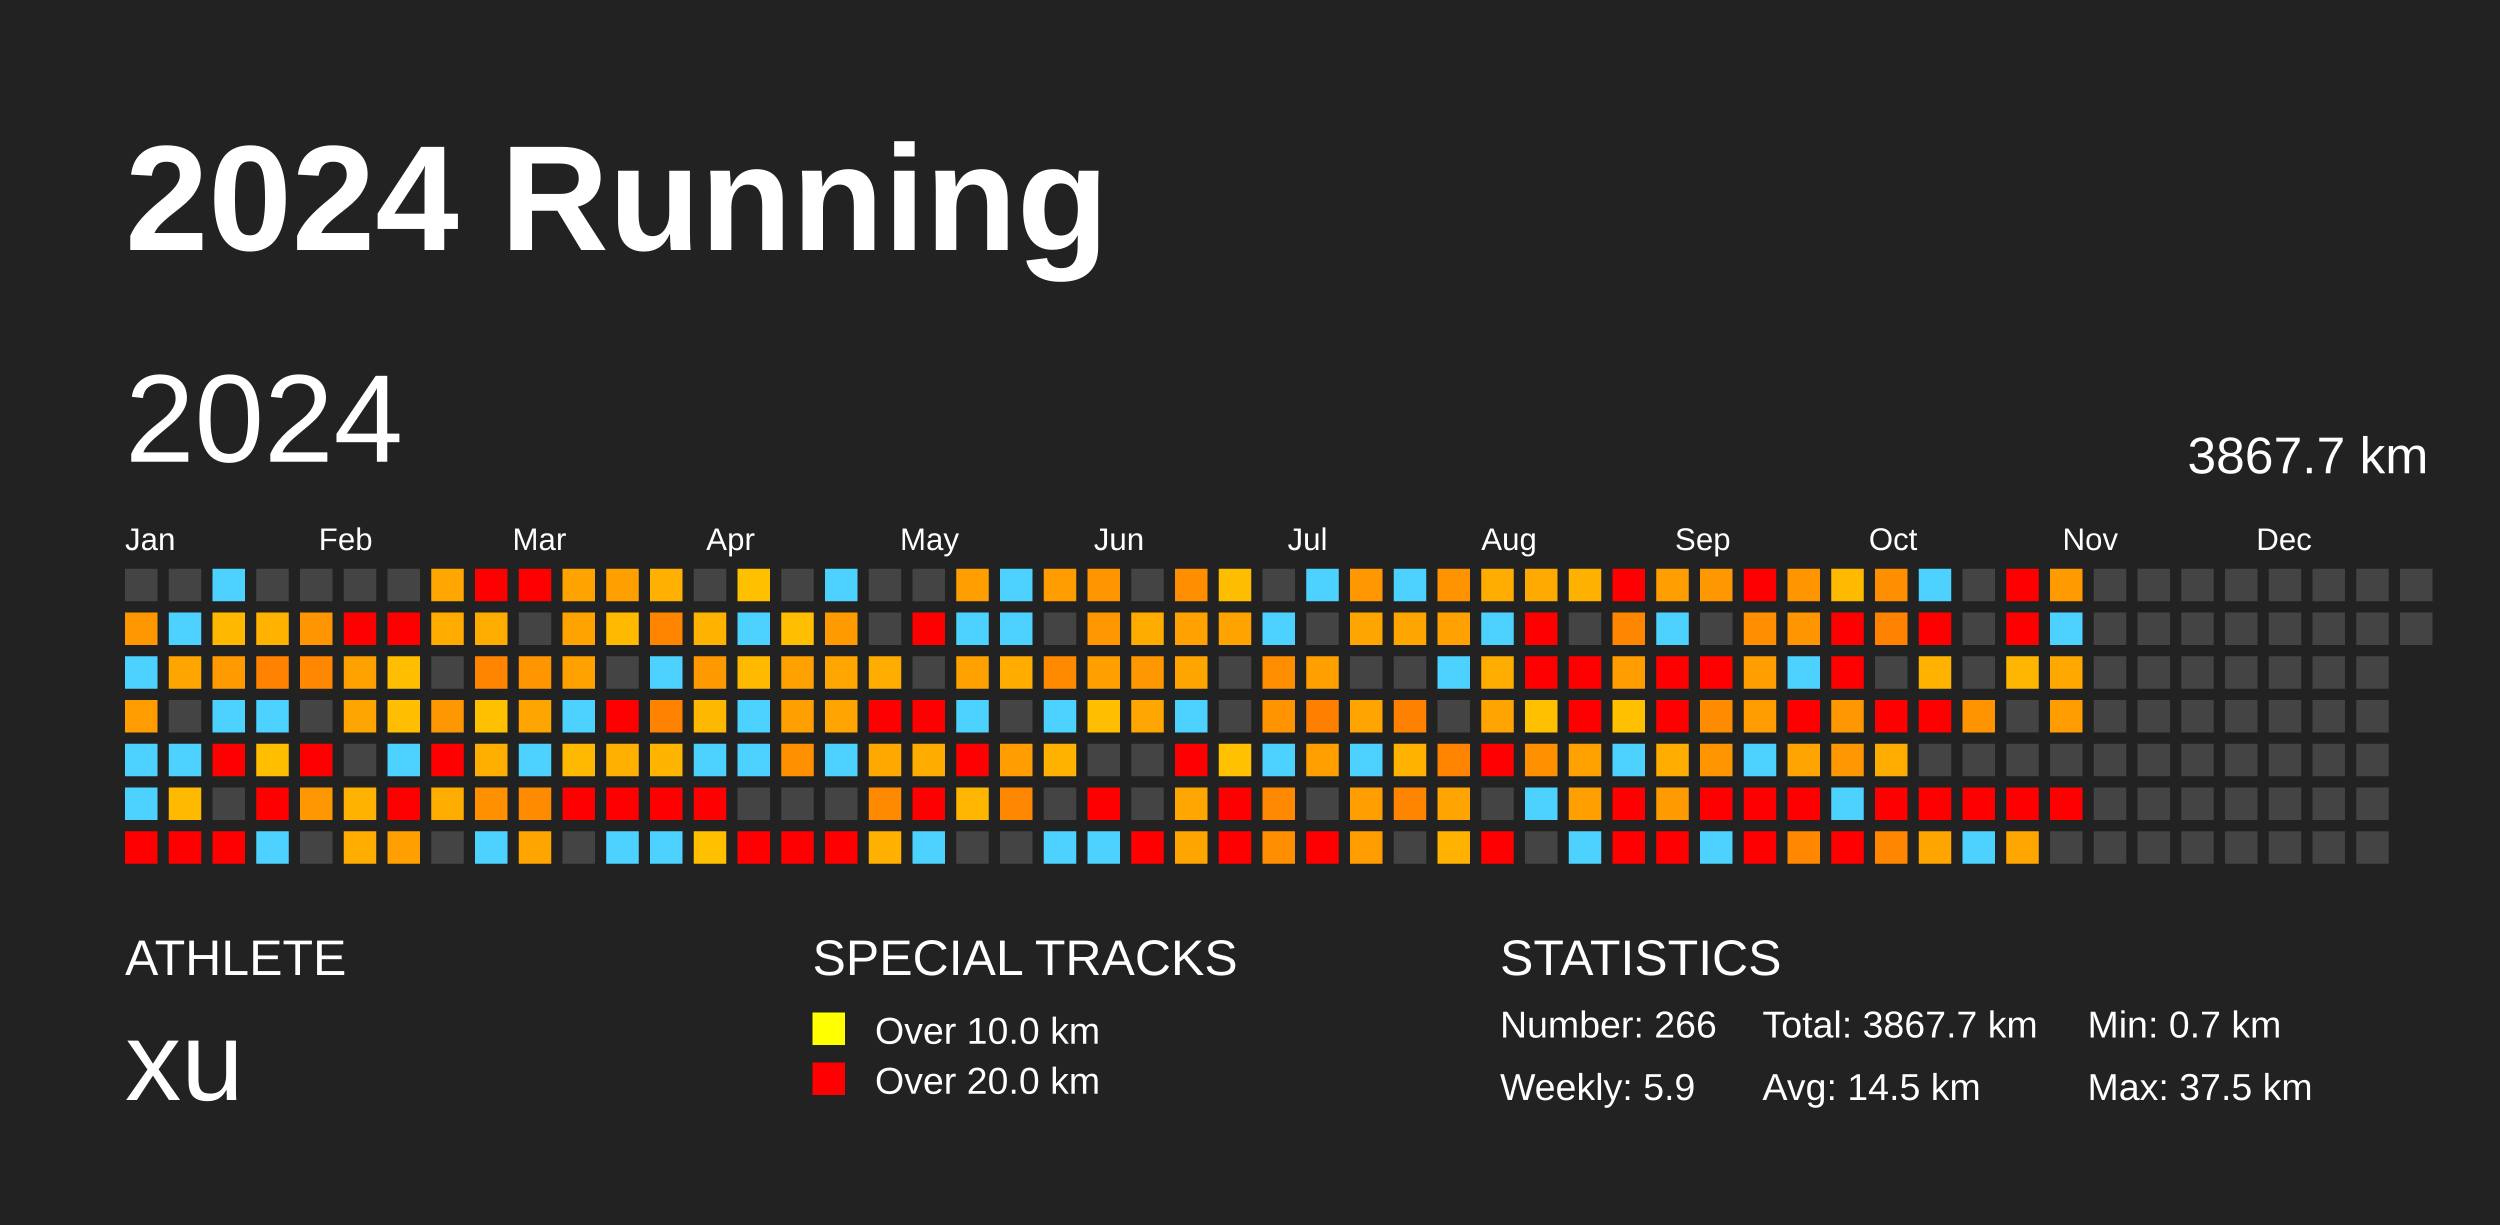
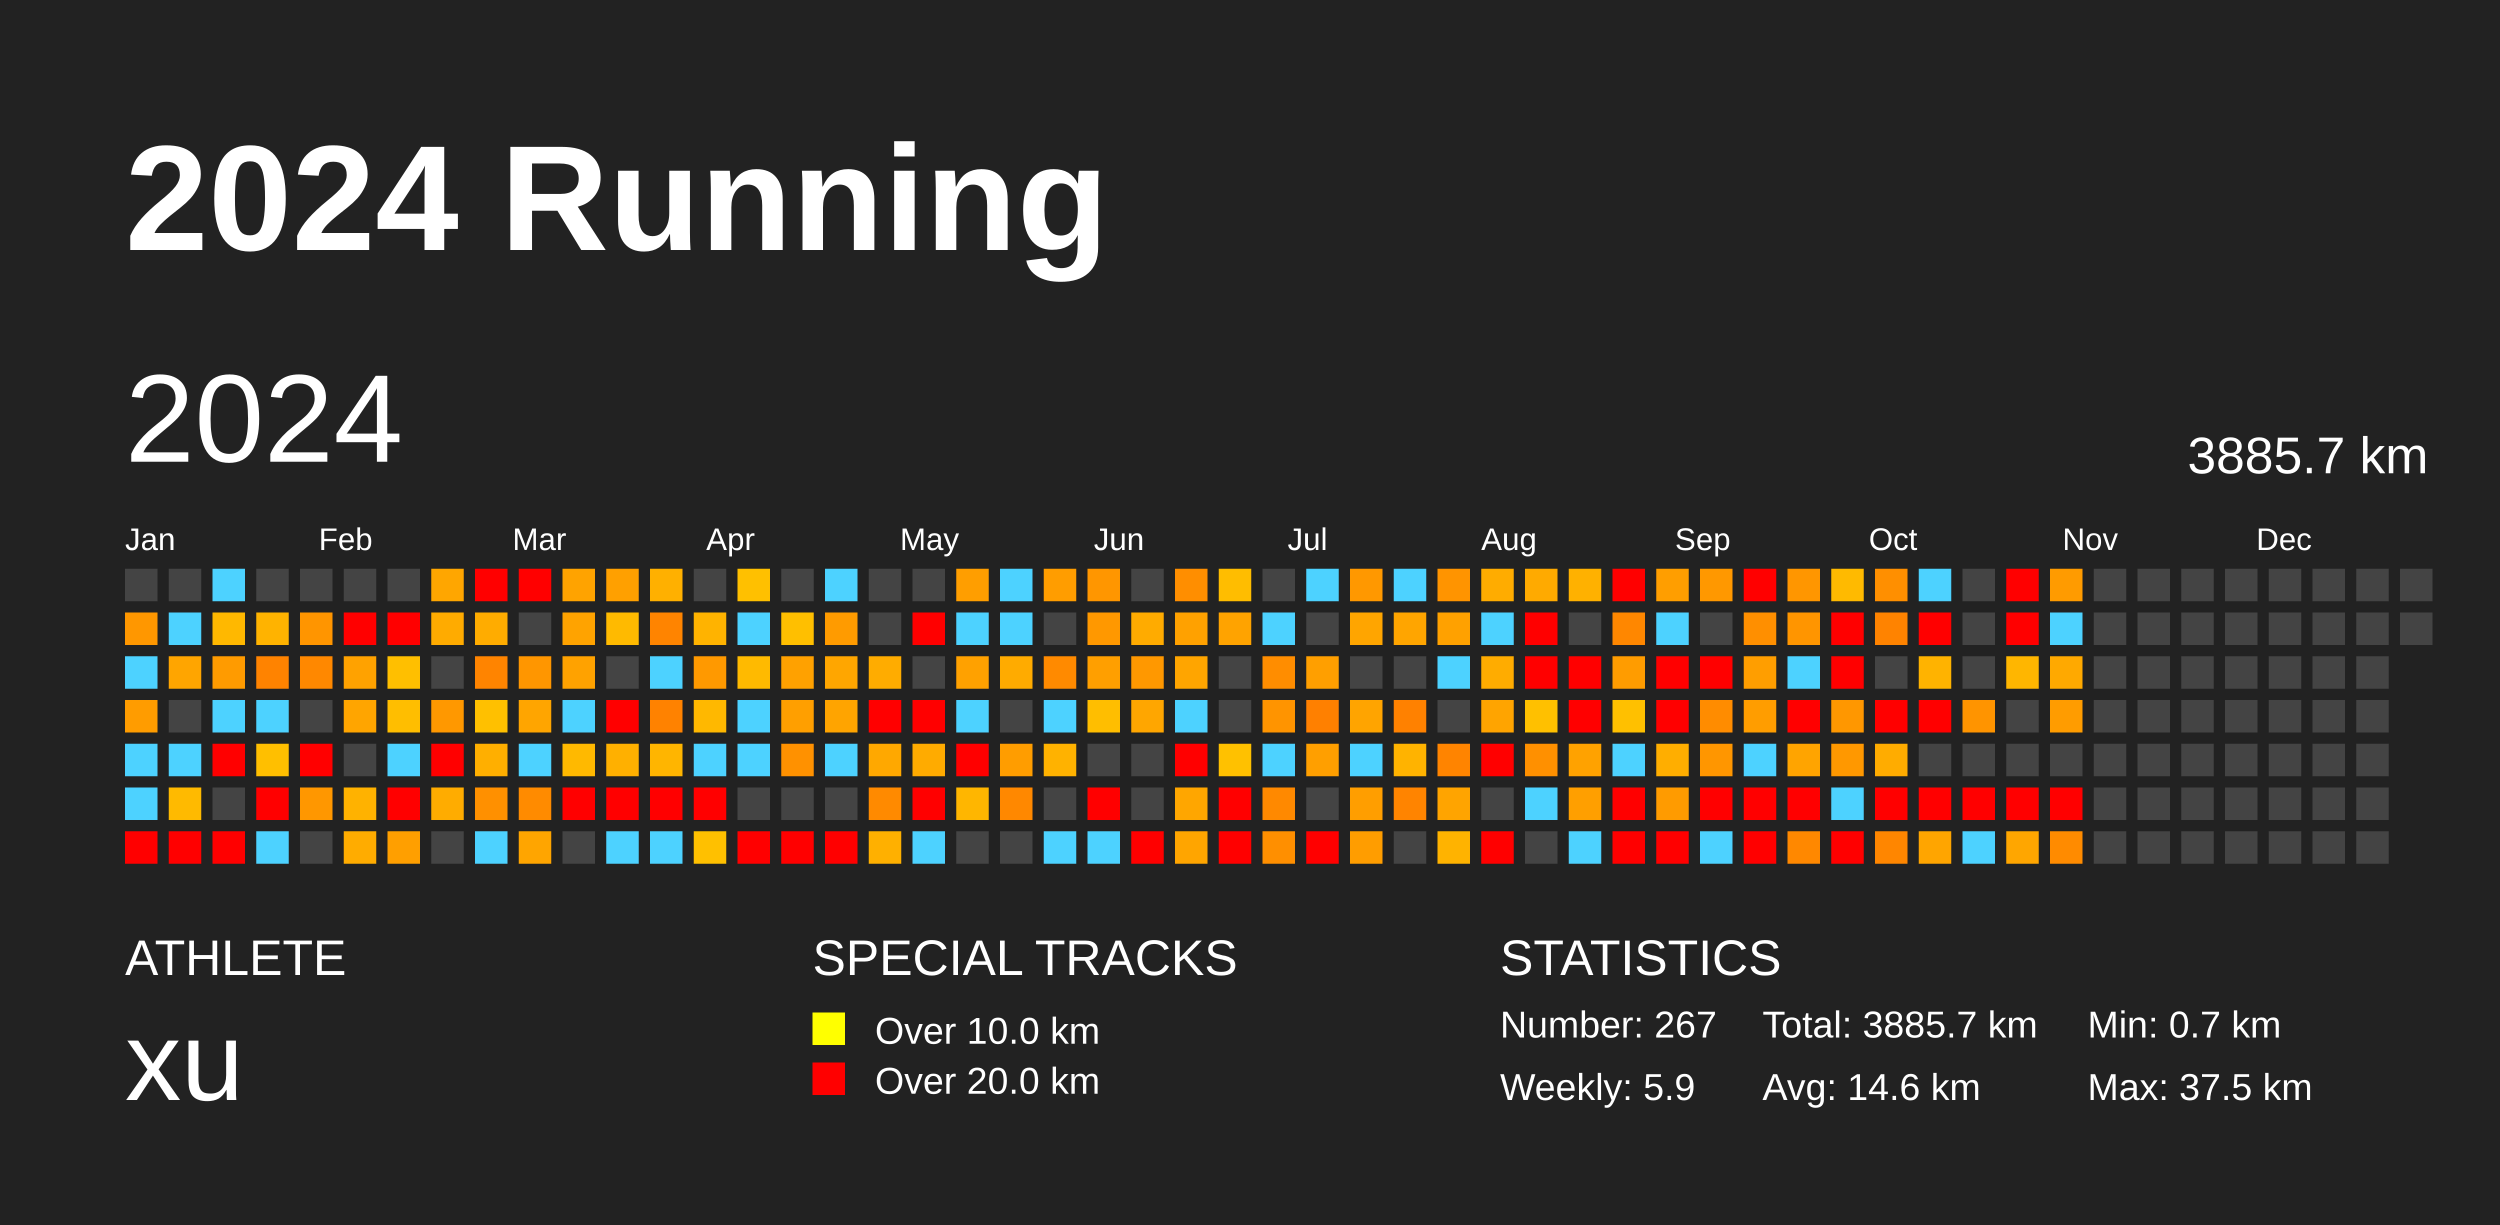
<svg xmlns="http://www.w3.org/2000/svg" baseProfile="full" height="98mm" version="1.1" viewBox="0,0,200,98" width="200mm">
  <defs />
  <rect fill="#222222" height="98" width="200" x="0" y="0" />
  <text fill="#FFFFFF" style="font-size:12px; font-family:Arial; font-weight:bold;" x="10" y="20">2024 Running</text>
  <text fill="#FFFFFF" style="font-size:4px; font-family:Arial" x="10" y="78">ATHLETE</text>
  <text fill="#FFFFFF" style="font-size:9px; font-family:Arial" x="10" y="88">xu</text>
  <text fill="#FFFFFF" style="font-size:4px; font-family:Arial" x="65" y="78">SPECIAL TRACKS</text>
  <rect fill="yellow" height="2.6" width="2.6" x="65" y="81" />
  <text fill="#FFFFFF" style="font-size:3px; font-family:Arial" x="70" y="83.5">Over 10.0 km</text>
  <rect fill="red" height="2.6" width="2.6" x="65" y="85" />
  <text fill="#FFFFFF" style="font-size:3px; font-family:Arial" x="70" y="87.5">Over 20.0 km</text>
  <text fill="#FFFFFF" style="font-size:4px; font-family:Arial" x="120" y="78">STATISTICS</text>
-   <text fill="#FFFFFF" style="font-size:3px; font-family:Arial" x="120" y="83">Number: 266</text>
+   <text fill="#FFFFFF" style="font-size:3px; font-family:Arial" x="120" y="83">Number: 267</text>
  <text fill="#FFFFFF" style="font-size:3px; font-family:Arial" x="120" y="88">Weekly: 5.9</text>
-   <text fill="#FFFFFF" style="font-size:3px; font-family:Arial" x="141" y="83">Total: 3867.7 km</text>
-   <text fill="#FFFFFF" style="font-size:3px; font-family:Arial" x="141" y="88">Avg: 14.5 km</text>
+   <text fill="#FFFFFF" style="font-size:3px; font-family:Arial" x="141" y="83">Total: 3885.7 km</text>
+   <text fill="#FFFFFF" style="font-size:3px; font-family:Arial" x="141" y="88">Avg: 14.6 km</text>
  <text fill="#FFFFFF" style="font-size:3px; font-family:Arial" x="167" y="83">Min: 0.7 km</text>
  <text fill="#FFFFFF" style="font-size:3px; font-family:Arial" x="167" y="88">Max: 37.5 km</text>
  <text dominant-baseline="hanging" fill="#FFFFFF" style="font-size:10.0px; font-family:Arial;" x="10" y="30">2024</text>
-   <text dominant-baseline="hanging" fill="#FFFFFF" style="font-size:4.125px; font-family:Arial;" x="175" y="35">3867.7 km</text>
+   <text dominant-baseline="hanging" fill="#FFFFFF" style="font-size:4.125px; font-family:Arial;" x="175" y="35">3885.7 km</text>
  <text fill="#FFFFFF" style="font-size:2.5px; font-family:Arial" x="10.0" y="44">Jan</text>
  <text fill="#FFFFFF" style="font-size:2.5px; font-family:Arial" x="25.5" y="44">Feb</text>
  <text fill="#FFFFFF" style="font-size:2.5px; font-family:Arial" x="41.0" y="44">Mar</text>
  <text fill="#FFFFFF" style="font-size:2.5px; font-family:Arial" x="56.5" y="44">Apr</text>
  <text fill="#FFFFFF" style="font-size:2.5px; font-family:Arial" x="72.0" y="44">May</text>
  <text fill="#FFFFFF" style="font-size:2.5px; font-family:Arial" x="87.5" y="44">Jun</text>
  <text fill="#FFFFFF" style="font-size:2.5px; font-family:Arial" x="103.0" y="44">Jul</text>
  <text fill="#FFFFFF" style="font-size:2.5px; font-family:Arial" x="118.5" y="44">Aug</text>
  <text fill="#FFFFFF" style="font-size:2.5px; font-family:Arial" x="134.0" y="44">Sep</text>
  <text fill="#FFFFFF" style="font-size:2.5px; font-family:Arial" x="149.5" y="44">Oct</text>
  <text fill="#FFFFFF" style="font-size:2.5px; font-family:Arial" x="165.0" y="44">Nov</text>
  <text fill="#FFFFFF" style="font-size:2.5px; font-family:Arial" x="180.5" y="44">Dec</text>
  <rect fill="#444444" height="2.6" width="2.6" x="10.0" y="45.5" />
  <rect fill="#ff9700" height="2.6" width="2.6" x="10.0" y="49.0" />
  <rect fill="#4dd2ff" height="2.6" width="2.6" x="10.0" y="52.5" />
  <rect fill="#ff9c00" height="2.6" width="2.6" x="10.0" y="56.0" />
  <rect fill="#4dd2ff" height="2.6" width="2.6" x="10.0" y="59.5" />
  <rect fill="#4dd2ff" height="2.6" width="2.6" x="10.0" y="63.0" />
  <rect fill="red" height="2.6" width="2.6" x="10.0" y="66.5" />
  <rect fill="#444444" height="2.6" width="2.6" x="13.5" y="45.5" />
  <rect fill="#4dd2ff" height="2.6" width="2.6" x="13.5" y="49.0" />
  <rect fill="#ffa500" height="2.6" width="2.6" x="13.5" y="52.5" />
  <rect fill="#444444" height="2.6" width="2.6" x="13.5" y="56.0" />
  <rect fill="#4dd2ff" height="2.6" width="2.6" x="13.5" y="59.5" />
  <rect fill="#ffba00" height="2.6" width="2.6" x="13.5" y="63.0" />
  <rect fill="red" height="2.6" width="2.6" x="13.5" y="66.5" />
  <rect fill="#4dd2ff" height="2.6" width="2.6" x="17.0" y="45.5" />
  <rect fill="#ffb800" height="2.6" width="2.6" x="17.0" y="49.0" />
  <rect fill="#ff9b00" height="2.6" width="2.6" x="17.0" y="52.5" />
  <rect fill="#4dd2ff" height="2.6" width="2.6" x="17.0" y="56.0" />
  <rect fill="red" height="2.6" width="2.6" x="17.0" y="59.5" />
  <rect fill="#444444" height="2.6" width="2.6" x="17.0" y="63.0" />
  <rect fill="red" height="2.6" width="2.6" x="17.0" y="66.5" />
  <rect fill="#444444" height="2.6" width="2.6" x="20.5" y="45.5" />
  <rect fill="#ffb300" height="2.6" width="2.6" x="20.5" y="49.0" />
  <rect fill="#ff8300" height="2.6" width="2.6" x="20.5" y="52.5" />
  <rect fill="#4dd2ff" height="2.6" width="2.6" x="20.5" y="56.0" />
  <rect fill="#ffbf00" height="2.6" width="2.6" x="20.5" y="59.5" />
  <rect fill="red" height="2.6" width="2.6" x="20.5" y="63.0" />
  <rect fill="#4dd2ff" height="2.6" width="2.6" x="20.5" y="66.5" />
  <rect fill="#444444" height="2.6" width="2.6" x="24.0" y="45.5" />
  <rect fill="#ff9500" height="2.6" width="2.6" x="24.0" y="49.0" />
  <rect fill="#ff8800" height="2.6" width="2.6" x="24.0" y="52.5" />
  <rect fill="#444444" height="2.6" width="2.6" x="24.0" y="56.0" />
  <rect fill="red" height="2.6" width="2.6" x="24.0" y="59.5" />
  <rect fill="#ff9700" height="2.6" width="2.6" x="24.0" y="63.0" />
  <rect fill="#444444" height="2.6" width="2.6" x="24.0" y="66.5" />
  <rect fill="#444444" height="2.6" width="2.6" x="27.5" y="45.5" />
  <rect fill="red" height="2.6" width="2.6" x="27.5" y="49.0" />
  <rect fill="#ffa200" height="2.6" width="2.6" x="27.5" y="52.5" />
  <rect fill="#ffa500" height="2.6" width="2.6" x="27.5" y="56.0" />
  <rect fill="#444444" height="2.6" width="2.6" x="27.5" y="59.5" />
  <rect fill="#ffb200" height="2.6" width="2.6" x="27.5" y="63.0" />
  <rect fill="#ffac00" height="2.6" width="2.6" x="27.5" y="66.5" />
  <rect fill="#444444" height="2.6" width="2.6" x="31.0" y="45.5" />
  <rect fill="red" height="2.6" width="2.6" x="31.0" y="49.0" />
  <rect fill="#ffbf00" height="2.6" width="2.6" x="31.0" y="52.5" />
  <rect fill="#ffbe00" height="2.6" width="2.6" x="31.0" y="56.0" />
  <rect fill="#4dd2ff" height="2.6" width="2.6" x="31.0" y="59.5" />
  <rect fill="red" height="2.6" width="2.6" x="31.0" y="63.0" />
  <rect fill="#ff9f00" height="2.6" width="2.6" x="31.0" y="66.5" />
  <rect fill="#ffa600" height="2.6" width="2.6" x="34.5" y="45.5" />
  <rect fill="#ffab00" height="2.6" width="2.6" x="34.5" y="49.0" />
  <rect fill="#444444" height="2.6" width="2.6" x="34.5" y="52.5" />
  <rect fill="#ff9800" height="2.6" width="2.6" x="34.5" y="56.0" />
  <rect fill="red" height="2.6" width="2.6" x="34.5" y="59.5" />
  <rect fill="#ffac00" height="2.6" width="2.6" x="34.5" y="63.0" />
  <rect fill="#444444" height="2.6" width="2.6" x="34.5" y="66.5" />
  <rect fill="red" height="2.6" width="2.6" x="38.0" y="45.5" />
  <rect fill="#ffac00" height="2.6" width="2.6" x="38.0" y="49.0" />
  <rect fill="#ff8400" height="2.6" width="2.6" x="38.0" y="52.5" />
  <rect fill="#ffc000" height="2.6" width="2.6" x="38.0" y="56.0" />
  <rect fill="#ffaf00" height="2.6" width="2.6" x="38.0" y="59.5" />
  <rect fill="#ff9000" height="2.6" width="2.6" x="38.0" y="63.0" />
  <rect fill="#4dd2ff" height="2.6" width="2.6" x="38.0" y="66.5" />
  <rect fill="red" height="2.6" width="2.6" x="41.5" y="45.5" />
  <rect fill="#444444" height="2.6" width="2.6" x="41.5" y="49.0" />
  <rect fill="#ff9600" height="2.6" width="2.6" x="41.5" y="52.5" />
  <rect fill="#ffa500" height="2.6" width="2.6" x="41.5" y="56.0" />
  <rect fill="#4dd2ff" height="2.6" width="2.6" x="41.5" y="59.5" />
  <rect fill="#ff8b00" height="2.6" width="2.6" x="41.5" y="63.0" />
  <rect fill="#ffa500" height="2.6" width="2.6" x="41.5" y="66.5" />
  <rect fill="#ffa300" height="2.6" width="2.6" x="45.0" y="45.5" />
  <rect fill="#ffa300" height="2.6" width="2.6" x="45.0" y="49.0" />
  <rect fill="#ffa200" height="2.6" width="2.6" x="45.0" y="52.5" />
  <rect fill="#4dd2ff" height="2.6" width="2.6" x="45.0" y="56.0" />
  <rect fill="#ffb900" height="2.6" width="2.6" x="45.0" y="59.5" />
  <rect fill="red" height="2.6" width="2.6" x="45.0" y="63.0" />
  <rect fill="#444444" height="2.6" width="2.6" x="45.0" y="66.5" />
  <rect fill="#ffa000" height="2.6" width="2.6" x="48.5" y="45.5" />
  <rect fill="#ffba00" height="2.6" width="2.6" x="48.5" y="49.0" />
  <rect fill="#444444" height="2.6" width="2.6" x="48.5" y="52.5" />
  <rect fill="red" height="2.6" width="2.6" x="48.5" y="56.0" />
  <rect fill="#ffb000" height="2.6" width="2.6" x="48.5" y="59.5" />
  <rect fill="red" height="2.6" width="2.6" x="48.5" y="63.0" />
  <rect fill="#4dd2ff" height="2.6" width="2.6" x="48.5" y="66.5" />
  <rect fill="#ffb000" height="2.6" width="2.6" x="52.0" y="45.5" />
  <rect fill="#ff8400" height="2.6" width="2.6" x="52.0" y="49.0" />
  <rect fill="#4dd2ff" height="2.6" width="2.6" x="52.0" y="52.5" />
  <rect fill="#ff8200" height="2.6" width="2.6" x="52.0" y="56.0" />
  <rect fill="#ffb500" height="2.6" width="2.6" x="52.0" y="59.5" />
  <rect fill="red" height="2.6" width="2.6" x="52.0" y="63.0" />
  <rect fill="#4dd2ff" height="2.6" width="2.6" x="52.0" y="66.5" />
  <rect fill="#444444" height="2.6" width="2.6" x="55.5" y="45.5" />
  <rect fill="#ffb300" height="2.6" width="2.6" x="55.5" y="49.0" />
  <rect fill="#ff9900" height="2.6" width="2.6" x="55.5" y="52.5" />
  <rect fill="#ffb800" height="2.6" width="2.6" x="55.5" y="56.0" />
  <rect fill="#4dd2ff" height="2.6" width="2.6" x="55.5" y="59.5" />
  <rect fill="red" height="2.6" width="2.6" x="55.5" y="63.0" />
  <rect fill="#ffc000" height="2.6" width="2.6" x="55.5" y="66.5" />
  <rect fill="#ffc000" height="2.6" width="2.6" x="59.0" y="45.5" />
  <rect fill="#4dd2ff" height="2.6" width="2.6" x="59.0" y="49.0" />
  <rect fill="#ffba00" height="2.6" width="2.6" x="59.0" y="52.5" />
  <rect fill="#4dd2ff" height="2.6" width="2.6" x="59.0" y="56.0" />
  <rect fill="#4dd2ff" height="2.6" width="2.6" x="59.0" y="59.5" />
  <rect fill="#444444" height="2.6" width="2.6" x="59.0" y="63.0" />
  <rect fill="red" height="2.6" width="2.6" x="59.0" y="66.5" />
  <rect fill="#444444" height="2.6" width="2.6" x="62.5" y="45.5" />
  <rect fill="#ffbf00" height="2.6" width="2.6" x="62.5" y="49.0" />
  <rect fill="#ffa100" height="2.6" width="2.6" x="62.5" y="52.5" />
  <rect fill="#ff9f00" height="2.6" width="2.6" x="62.5" y="56.0" />
  <rect fill="#ff9100" height="2.6" width="2.6" x="62.5" y="59.5" />
  <rect fill="#444444" height="2.6" width="2.6" x="62.5" y="63.0" />
  <rect fill="red" height="2.6" width="2.6" x="62.5" y="66.5" />
  <rect fill="#4dd2ff" height="2.6" width="2.6" x="66.0" y="45.5" />
  <rect fill="#ff9b00" height="2.6" width="2.6" x="66.0" y="49.0" />
  <rect fill="#ffa600" height="2.6" width="2.6" x="66.0" y="52.5" />
  <rect fill="#ffa400" height="2.6" width="2.6" x="66.0" y="56.0" />
  <rect fill="#4dd2ff" height="2.6" width="2.6" x="66.0" y="59.5" />
  <rect fill="#444444" height="2.6" width="2.6" x="66.0" y="63.0" />
  <rect fill="red" height="2.6" width="2.6" x="66.0" y="66.5" />
  <rect fill="#444444" height="2.6" width="2.6" x="69.5" y="45.5" />
  <rect fill="#444444" height="2.6" width="2.6" x="69.5" y="49.0" />
  <rect fill="#ffac00" height="2.6" width="2.6" x="69.5" y="52.5" />
  <rect fill="red" height="2.6" width="2.6" x="69.5" y="56.0" />
  <rect fill="#ffa800" height="2.6" width="2.6" x="69.5" y="59.5" />
  <rect fill="#ff8a00" height="2.6" width="2.6" x="69.5" y="63.0" />
  <rect fill="#ffb000" height="2.6" width="2.6" x="69.5" y="66.5" />
  <rect fill="#444444" height="2.6" width="2.6" x="73.0" y="45.5" />
  <rect fill="red" height="2.6" width="2.6" x="73.0" y="49.0" />
  <rect fill="#444444" height="2.6" width="2.6" x="73.0" y="52.5" />
  <rect fill="red" height="2.6" width="2.6" x="73.0" y="56.0" />
  <rect fill="#ffab00" height="2.6" width="2.6" x="73.0" y="59.5" />
  <rect fill="red" height="2.6" width="2.6" x="73.0" y="63.0" />
  <rect fill="#4dd2ff" height="2.6" width="2.6" x="73.0" y="66.5" />
  <rect fill="#ff9e00" height="2.6" width="2.6" x="76.5" y="45.5" />
  <rect fill="#4dd2ff" height="2.6" width="2.6" x="76.5" y="49.0" />
  <rect fill="#ffa100" height="2.6" width="2.6" x="76.5" y="52.5" />
  <rect fill="#4dd2ff" height="2.6" width="2.6" x="76.5" y="56.0" />
  <rect fill="red" height="2.6" width="2.6" x="76.5" y="59.5" />
  <rect fill="#ffb600" height="2.6" width="2.6" x="76.5" y="63.0" />
  <rect fill="#444444" height="2.6" width="2.6" x="76.5" y="66.5" />
  <rect fill="#4dd2ff" height="2.6" width="2.6" x="80.0" y="45.5" />
  <rect fill="#4dd2ff" height="2.6" width="2.6" x="80.0" y="49.0" />
  <rect fill="#ffab00" height="2.6" width="2.6" x="80.0" y="52.5" />
  <rect fill="#444444" height="2.6" width="2.6" x="80.0" y="56.0" />
  <rect fill="#ff9d00" height="2.6" width="2.6" x="80.0" y="59.5" />
  <rect fill="#ff8800" height="2.6" width="2.6" x="80.0" y="63.0" />
  <rect fill="#444444" height="2.6" width="2.6" x="80.0" y="66.5" />
  <rect fill="#ff9d00" height="2.6" width="2.6" x="83.5" y="45.5" />
  <rect fill="#444444" height="2.6" width="2.6" x="83.5" y="49.0" />
  <rect fill="#ff8a00" height="2.6" width="2.6" x="83.5" y="52.5" />
  <rect fill="#4dd2ff" height="2.6" width="2.6" x="83.5" y="56.0" />
  <rect fill="#ffb200" height="2.6" width="2.6" x="83.5" y="59.5" />
  <rect fill="#444444" height="2.6" width="2.6" x="83.5" y="63.0" />
  <rect fill="#4dd2ff" height="2.6" width="2.6" x="83.5" y="66.5" />
  <rect fill="#ff9600" height="2.6" width="2.6" x="87.0" y="45.5" />
  <rect fill="#ff9800" height="2.6" width="2.6" x="87.0" y="49.0" />
  <rect fill="#ff9f00" height="2.6" width="2.6" x="87.0" y="52.5" />
  <rect fill="#ffbe00" height="2.6" width="2.6" x="87.0" y="56.0" />
  <rect fill="#444444" height="2.6" width="2.6" x="87.0" y="59.5" />
  <rect fill="red" height="2.6" width="2.6" x="87.0" y="63.0" />
  <rect fill="#4dd2ff" height="2.6" width="2.6" x="87.0" y="66.5" />
  <rect fill="#444444" height="2.6" width="2.6" x="90.5" y="45.5" />
  <rect fill="#ffab00" height="2.6" width="2.6" x="90.5" y="49.0" />
  <rect fill="#ff9800" height="2.6" width="2.6" x="90.5" y="52.5" />
  <rect fill="#ffa600" height="2.6" width="2.6" x="90.5" y="56.0" />
  <rect fill="#444444" height="2.6" width="2.6" x="90.5" y="59.5" />
  <rect fill="#444444" height="2.6" width="2.6" x="90.5" y="63.0" />
  <rect fill="red" height="2.6" width="2.6" x="90.5" y="66.5" />
  <rect fill="#ff8e00" height="2.6" width="2.6" x="94.0" y="45.5" />
  <rect fill="#ffa100" height="2.6" width="2.6" x="94.0" y="49.0" />
  <rect fill="#ffa500" height="2.6" width="2.6" x="94.0" y="52.5" />
  <rect fill="#4dd2ff" height="2.6" width="2.6" x="94.0" y="56.0" />
  <rect fill="red" height="2.6" width="2.6" x="94.0" y="59.5" />
  <rect fill="#ffa600" height="2.6" width="2.6" x="94.0" y="63.0" />
  <rect fill="#ffa500" height="2.6" width="2.6" x="94.0" y="66.5" />
  <rect fill="#ffbd00" height="2.6" width="2.6" x="97.5" y="45.5" />
  <rect fill="#ffa300" height="2.6" width="2.6" x="97.5" y="49.0" />
  <rect fill="#444444" height="2.6" width="2.6" x="97.5" y="52.5" />
  <rect fill="#444444" height="2.6" width="2.6" x="97.5" y="56.0" />
  <rect fill="#ffc100" height="2.6" width="2.6" x="97.5" y="59.5" />
  <rect fill="red" height="2.6" width="2.6" x="97.5" y="63.0" />
  <rect fill="red" height="2.6" width="2.6" x="97.5" y="66.5" />
  <rect fill="#444444" height="2.6" width="2.6" x="101.0" y="45.5" />
  <rect fill="#4dd2ff" height="2.6" width="2.6" x="101.0" y="49.0" />
  <rect fill="#ff8d00" height="2.6" width="2.6" x="101.0" y="52.5" />
  <rect fill="#ff9400" height="2.6" width="2.6" x="101.0" y="56.0" />
  <rect fill="#4dd2ff" height="2.6" width="2.6" x="101.0" y="59.5" />
  <rect fill="#ff8900" height="2.6" width="2.6" x="101.0" y="63.0" />
  <rect fill="#ff8f00" height="2.6" width="2.6" x="101.0" y="66.5" />
  <rect fill="#4dd2ff" height="2.6" width="2.6" x="104.5" y="45.5" />
  <rect fill="#444444" height="2.6" width="2.6" x="104.5" y="49.0" />
  <rect fill="#ff9f00" height="2.6" width="2.6" x="104.5" y="52.5" />
  <rect fill="#ff8000" height="2.6" width="2.6" x="104.5" y="56.0" />
  <rect fill="#ff9f00" height="2.6" width="2.6" x="104.5" y="59.5" />
  <rect fill="#444444" height="2.6" width="2.6" x="104.5" y="63.0" />
  <rect fill="red" height="2.6" width="2.6" x="104.5" y="66.5" />
  <rect fill="#ff9800" height="2.6" width="2.6" x="108.0" y="45.5" />
  <rect fill="#ffa500" height="2.6" width="2.6" x="108.0" y="49.0" />
  <rect fill="#444444" height="2.6" width="2.6" x="108.0" y="52.5" />
  <rect fill="#ffa400" height="2.6" width="2.6" x="108.0" y="56.0" />
  <rect fill="#4dd2ff" height="2.6" width="2.6" x="108.0" y="59.5" />
  <rect fill="#ff9e00" height="2.6" width="2.6" x="108.0" y="63.0" />
  <rect fill="#ff9d00" height="2.6" width="2.6" x="108.0" y="66.5" />
  <rect fill="#4dd2ff" height="2.6" width="2.6" x="111.5" y="45.5" />
  <rect fill="#ffa500" height="2.6" width="2.6" x="111.5" y="49.0" />
  <rect fill="#444444" height="2.6" width="2.6" x="111.5" y="52.5" />
  <rect fill="#ff8100" height="2.6" width="2.6" x="111.5" y="56.0" />
  <rect fill="#ffb300" height="2.6" width="2.6" x="111.5" y="59.5" />
  <rect fill="#ff8400" height="2.6" width="2.6" x="111.5" y="63.0" />
  <rect fill="#444444" height="2.6" width="2.6" x="111.5" y="66.5" />
  <rect fill="#ff9400" height="2.6" width="2.6" x="115.0" y="45.5" />
  <rect fill="#ffa100" height="2.6" width="2.6" x="115.0" y="49.0" />
  <rect fill="#4dd2ff" height="2.6" width="2.6" x="115.0" y="52.5" />
  <rect fill="#444444" height="2.6" width="2.6" x="115.0" y="56.0" />
  <rect fill="#ff8400" height="2.6" width="2.6" x="115.0" y="59.5" />
  <rect fill="#ffa400" height="2.6" width="2.6" x="115.0" y="63.0" />
  <rect fill="#ffb300" height="2.6" width="2.6" x="115.0" y="66.5" />
  <rect fill="#ffac00" height="2.6" width="2.6" x="118.5" y="45.5" />
  <rect fill="#4dd2ff" height="2.6" width="2.6" x="118.5" y="49.0" />
  <rect fill="#ffac00" height="2.6" width="2.6" x="118.5" y="52.5" />
  <rect fill="#ffa400" height="2.6" width="2.6" x="118.5" y="56.0" />
  <rect fill="red" height="2.6" width="2.6" x="118.5" y="59.5" />
  <rect fill="#444444" height="2.6" width="2.6" x="118.5" y="63.0" />
  <rect fill="red" height="2.6" width="2.6" x="118.5" y="66.5" />
  <rect fill="#ffaa00" height="2.6" width="2.6" x="122.0" y="45.5" />
  <rect fill="red" height="2.6" width="2.6" x="122.0" y="49.0" />
  <rect fill="red" height="2.6" width="2.6" x="122.0" y="52.5" />
  <rect fill="#ffc000" height="2.6" width="2.6" x="122.0" y="56.0" />
  <rect fill="#ff9000" height="2.6" width="2.6" x="122.0" y="59.5" />
  <rect fill="#4dd2ff" height="2.6" width="2.6" x="122.0" y="63.0" />
  <rect fill="#444444" height="2.6" width="2.6" x="122.0" y="66.5" />
  <rect fill="#ffb100" height="2.6" width="2.6" x="125.5" y="45.5" />
  <rect fill="#444444" height="2.6" width="2.6" x="125.5" y="49.0" />
  <rect fill="red" height="2.6" width="2.6" x="125.5" y="52.5" />
  <rect fill="red" height="2.6" width="2.6" x="125.5" y="56.0" />
  <rect fill="#ffa200" height="2.6" width="2.6" x="125.5" y="59.5" />
  <rect fill="#ff9f00" height="2.6" width="2.6" x="125.5" y="63.0" />
  <rect fill="#4dd2ff" height="2.6" width="2.6" x="125.5" y="66.5" />
  <rect fill="red" height="2.6" width="2.6" x="129.0" y="45.5" />
  <rect fill="#ff8700" height="2.6" width="2.6" x="129.0" y="49.0" />
  <rect fill="#ff9c00" height="2.6" width="2.6" x="129.0" y="52.5" />
  <rect fill="#ffc000" height="2.6" width="2.6" x="129.0" y="56.0" />
  <rect fill="#4dd2ff" height="2.6" width="2.6" x="129.0" y="59.5" />
  <rect fill="red" height="2.6" width="2.6" x="129.0" y="63.0" />
  <rect fill="red" height="2.6" width="2.6" x="129.0" y="66.5" />
  <rect fill="#ff9e00" height="2.6" width="2.6" x="132.5" y="45.5" />
  <rect fill="#4dd2ff" height="2.6" width="2.6" x="132.5" y="49.0" />
  <rect fill="red" height="2.6" width="2.6" x="132.5" y="52.5" />
  <rect fill="red" height="2.6" width="2.6" x="132.5" y="56.0" />
  <rect fill="#ffae00" height="2.6" width="2.6" x="132.5" y="59.5" />
  <rect fill="#ff9b00" height="2.6" width="2.6" x="132.5" y="63.0" />
  <rect fill="red" height="2.6" width="2.6" x="132.5" y="66.5" />
  <rect fill="#ff9800" height="2.6" width="2.6" x="136.0" y="45.5" />
  <rect fill="#444444" height="2.6" width="2.6" x="136.0" y="49.0" />
  <rect fill="red" height="2.6" width="2.6" x="136.0" y="52.5" />
  <rect fill="#ff8c00" height="2.6" width="2.6" x="136.0" y="56.0" />
  <rect fill="#ff9600" height="2.6" width="2.6" x="136.0" y="59.5" />
  <rect fill="red" height="2.6" width="2.6" x="136.0" y="63.0" />
  <rect fill="#4dd2ff" height="2.6" width="2.6" x="136.0" y="66.5" />
  <rect fill="red" height="2.6" width="2.6" x="139.5" y="45.5" />
  <rect fill="#ff8f00" height="2.6" width="2.6" x="139.5" y="49.0" />
  <rect fill="#ff9e00" height="2.6" width="2.6" x="139.5" y="52.5" />
  <rect fill="#ff9d00" height="2.6" width="2.6" x="139.5" y="56.0" />
  <rect fill="#4dd2ff" height="2.6" width="2.6" x="139.5" y="59.5" />
  <rect fill="red" height="2.6" width="2.6" x="139.5" y="63.0" />
  <rect fill="red" height="2.6" width="2.6" x="139.5" y="66.5" />
  <rect fill="#ff9600" height="2.6" width="2.6" x="143.0" y="45.5" />
  <rect fill="#ff9500" height="2.6" width="2.6" x="143.0" y="49.0" />
  <rect fill="#4dd2ff" height="2.6" width="2.6" x="143.0" y="52.5" />
  <rect fill="red" height="2.6" width="2.6" x="143.0" y="56.0" />
  <rect fill="#ffa400" height="2.6" width="2.6" x="143.0" y="59.5" />
  <rect fill="red" height="2.6" width="2.6" x="143.0" y="63.0" />
  <rect fill="#ff8800" height="2.6" width="2.6" x="143.0" y="66.5" />
  <rect fill="#ffba00" height="2.6" width="2.6" x="146.5" y="45.5" />
  <rect fill="red" height="2.6" width="2.6" x="146.5" y="49.0" />
  <rect fill="red" height="2.6" width="2.6" x="146.5" y="52.5" />
  <rect fill="#ff9700" height="2.6" width="2.6" x="146.5" y="56.0" />
  <rect fill="#ff9800" height="2.6" width="2.6" x="146.5" y="59.5" />
  <rect fill="#4dd2ff" height="2.6" width="2.6" x="146.5" y="63.0" />
  <rect fill="red" height="2.6" width="2.6" x="146.5" y="66.5" />
  <rect fill="#ff8f00" height="2.6" width="2.6" x="150.0" y="45.5" />
  <rect fill="#ff8300" height="2.6" width="2.6" x="150.0" y="49.0" />
  <rect fill="#444444" height="2.6" width="2.6" x="150.0" y="52.5" />
  <rect fill="red" height="2.6" width="2.6" x="150.0" y="56.0" />
  <rect fill="#ffac00" height="2.6" width="2.6" x="150.0" y="59.5" />
  <rect fill="red" height="2.6" width="2.6" x="150.0" y="63.0" />
  <rect fill="#ff8600" height="2.6" width="2.6" x="150.0" y="66.5" />
  <rect fill="#4dd2ff" height="2.6" width="2.6" x="153.5" y="45.5" />
  <rect fill="red" height="2.6" width="2.6" x="153.5" y="49.0" />
  <rect fill="#ffb300" height="2.6" width="2.6" x="153.5" y="52.5" />
  <rect fill="red" height="2.6" width="2.6" x="153.5" y="56.0" />
  <rect fill="#444444" height="2.6" width="2.6" x="153.5" y="59.5" />
  <rect fill="red" height="2.6" width="2.6" x="153.5" y="63.0" />
  <rect fill="#ffa500" height="2.6" width="2.6" x="153.5" y="66.5" />
  <rect fill="#444444" height="2.6" width="2.6" x="157.0" y="45.5" />
  <rect fill="#444444" height="2.6" width="2.6" x="157.0" y="49.0" />
  <rect fill="#444444" height="2.6" width="2.6" x="157.0" y="52.5" />
  <rect fill="#ff9400" height="2.6" width="2.6" x="157.0" y="56.0" />
  <rect fill="#444444" height="2.6" width="2.6" x="157.0" y="59.5" />
  <rect fill="red" height="2.6" width="2.6" x="157.0" y="63.0" />
  <rect fill="#4dd2ff" height="2.6" width="2.6" x="157.0" y="66.5" />
  <rect fill="red" height="2.6" width="2.6" x="160.5" y="45.5" />
  <rect fill="red" height="2.6" width="2.6" x="160.5" y="49.0" />
  <rect fill="#ffb600" height="2.6" width="2.6" x="160.5" y="52.5" />
  <rect fill="#444444" height="2.6" width="2.6" x="160.5" y="56.0" />
  <rect fill="#444444" height="2.6" width="2.6" x="160.5" y="59.5" />
  <rect fill="red" height="2.6" width="2.6" x="160.5" y="63.0" />
  <rect fill="#ffa600" height="2.6" width="2.6" x="160.5" y="66.5" />
  <rect fill="#ff9b00" height="2.6" width="2.6" x="164.0" y="45.5" />
  <rect fill="#4dd2ff" height="2.6" width="2.6" x="164.0" y="49.0" />
  <rect fill="#ffa900" height="2.6" width="2.6" x="164.0" y="52.5" />
  <rect fill="#ff9c00" height="2.6" width="2.6" x="164.0" y="56.0" />
  <rect fill="#444444" height="2.6" width="2.6" x="164.0" y="59.5" />
  <rect fill="red" height="2.6" width="2.6" x="164.0" y="63.0" />
-   <rect fill="#444444" height="2.6" width="2.6" x="164.0" y="66.5" />
+   <rect fill="#ff8b00" height="2.6" width="2.6" x="164.0" y="66.5" />
  <rect fill="#444444" height="2.6" width="2.6" x="167.5" y="45.5" />
  <rect fill="#444444" height="2.6" width="2.6" x="167.5" y="49.0" />
  <rect fill="#444444" height="2.6" width="2.6" x="167.5" y="52.5" />
  <rect fill="#444444" height="2.6" width="2.6" x="167.5" y="56.0" />
  <rect fill="#444444" height="2.6" width="2.6" x="167.5" y="59.5" />
  <rect fill="#444444" height="2.6" width="2.6" x="167.5" y="63.0" />
  <rect fill="#444444" height="2.6" width="2.6" x="167.5" y="66.5" />
  <rect fill="#444444" height="2.6" width="2.6" x="171.0" y="45.5" />
  <rect fill="#444444" height="2.6" width="2.6" x="171.0" y="49.0" />
  <rect fill="#444444" height="2.6" width="2.6" x="171.0" y="52.5" />
  <rect fill="#444444" height="2.6" width="2.6" x="171.0" y="56.0" />
  <rect fill="#444444" height="2.6" width="2.6" x="171.0" y="59.5" />
  <rect fill="#444444" height="2.6" width="2.6" x="171.0" y="63.0" />
  <rect fill="#444444" height="2.6" width="2.6" x="171.0" y="66.5" />
  <rect fill="#444444" height="2.6" width="2.6" x="174.5" y="45.5" />
  <rect fill="#444444" height="2.6" width="2.6" x="174.5" y="49.0" />
  <rect fill="#444444" height="2.6" width="2.6" x="174.5" y="52.5" />
  <rect fill="#444444" height="2.6" width="2.6" x="174.5" y="56.0" />
  <rect fill="#444444" height="2.6" width="2.6" x="174.5" y="59.5" />
  <rect fill="#444444" height="2.6" width="2.6" x="174.5" y="63.0" />
  <rect fill="#444444" height="2.6" width="2.6" x="174.5" y="66.5" />
  <rect fill="#444444" height="2.6" width="2.6" x="178.0" y="45.5" />
  <rect fill="#444444" height="2.6" width="2.6" x="178.0" y="49.0" />
  <rect fill="#444444" height="2.6" width="2.6" x="178.0" y="52.5" />
  <rect fill="#444444" height="2.6" width="2.6" x="178.0" y="56.0" />
  <rect fill="#444444" height="2.6" width="2.6" x="178.0" y="59.5" />
  <rect fill="#444444" height="2.6" width="2.6" x="178.0" y="63.0" />
  <rect fill="#444444" height="2.6" width="2.6" x="178.0" y="66.5" />
  <rect fill="#444444" height="2.6" width="2.6" x="181.5" y="45.5" />
  <rect fill="#444444" height="2.6" width="2.6" x="181.5" y="49.0" />
  <rect fill="#444444" height="2.6" width="2.6" x="181.5" y="52.5" />
  <rect fill="#444444" height="2.6" width="2.6" x="181.5" y="56.0" />
  <rect fill="#444444" height="2.6" width="2.6" x="181.5" y="59.5" />
  <rect fill="#444444" height="2.6" width="2.6" x="181.5" y="63.0" />
  <rect fill="#444444" height="2.6" width="2.6" x="181.5" y="66.5" />
  <rect fill="#444444" height="2.6" width="2.6" x="185.0" y="45.5" />
  <rect fill="#444444" height="2.6" width="2.6" x="185.0" y="49.0" />
  <rect fill="#444444" height="2.6" width="2.6" x="185.0" y="52.5" />
  <rect fill="#444444" height="2.6" width="2.6" x="185.0" y="56.0" />
  <rect fill="#444444" height="2.6" width="2.6" x="185.0" y="59.5" />
  <rect fill="#444444" height="2.6" width="2.6" x="185.0" y="63.0" />
  <rect fill="#444444" height="2.6" width="2.6" x="185.0" y="66.5" />
  <rect fill="#444444" height="2.6" width="2.6" x="188.5" y="45.5" />
  <rect fill="#444444" height="2.6" width="2.6" x="188.5" y="49.0" />
  <rect fill="#444444" height="2.6" width="2.6" x="188.5" y="52.5" />
  <rect fill="#444444" height="2.6" width="2.6" x="188.5" y="56.0" />
  <rect fill="#444444" height="2.6" width="2.6" x="188.5" y="59.5" />
  <rect fill="#444444" height="2.6" width="2.6" x="188.5" y="63.0" />
  <rect fill="#444444" height="2.6" width="2.6" x="188.5" y="66.5" />
  <rect fill="#444444" height="2.6" width="2.6" x="192.0" y="45.5" />
  <rect fill="#444444" height="2.6" width="2.6" x="192.0" y="49.0" />
</svg>
